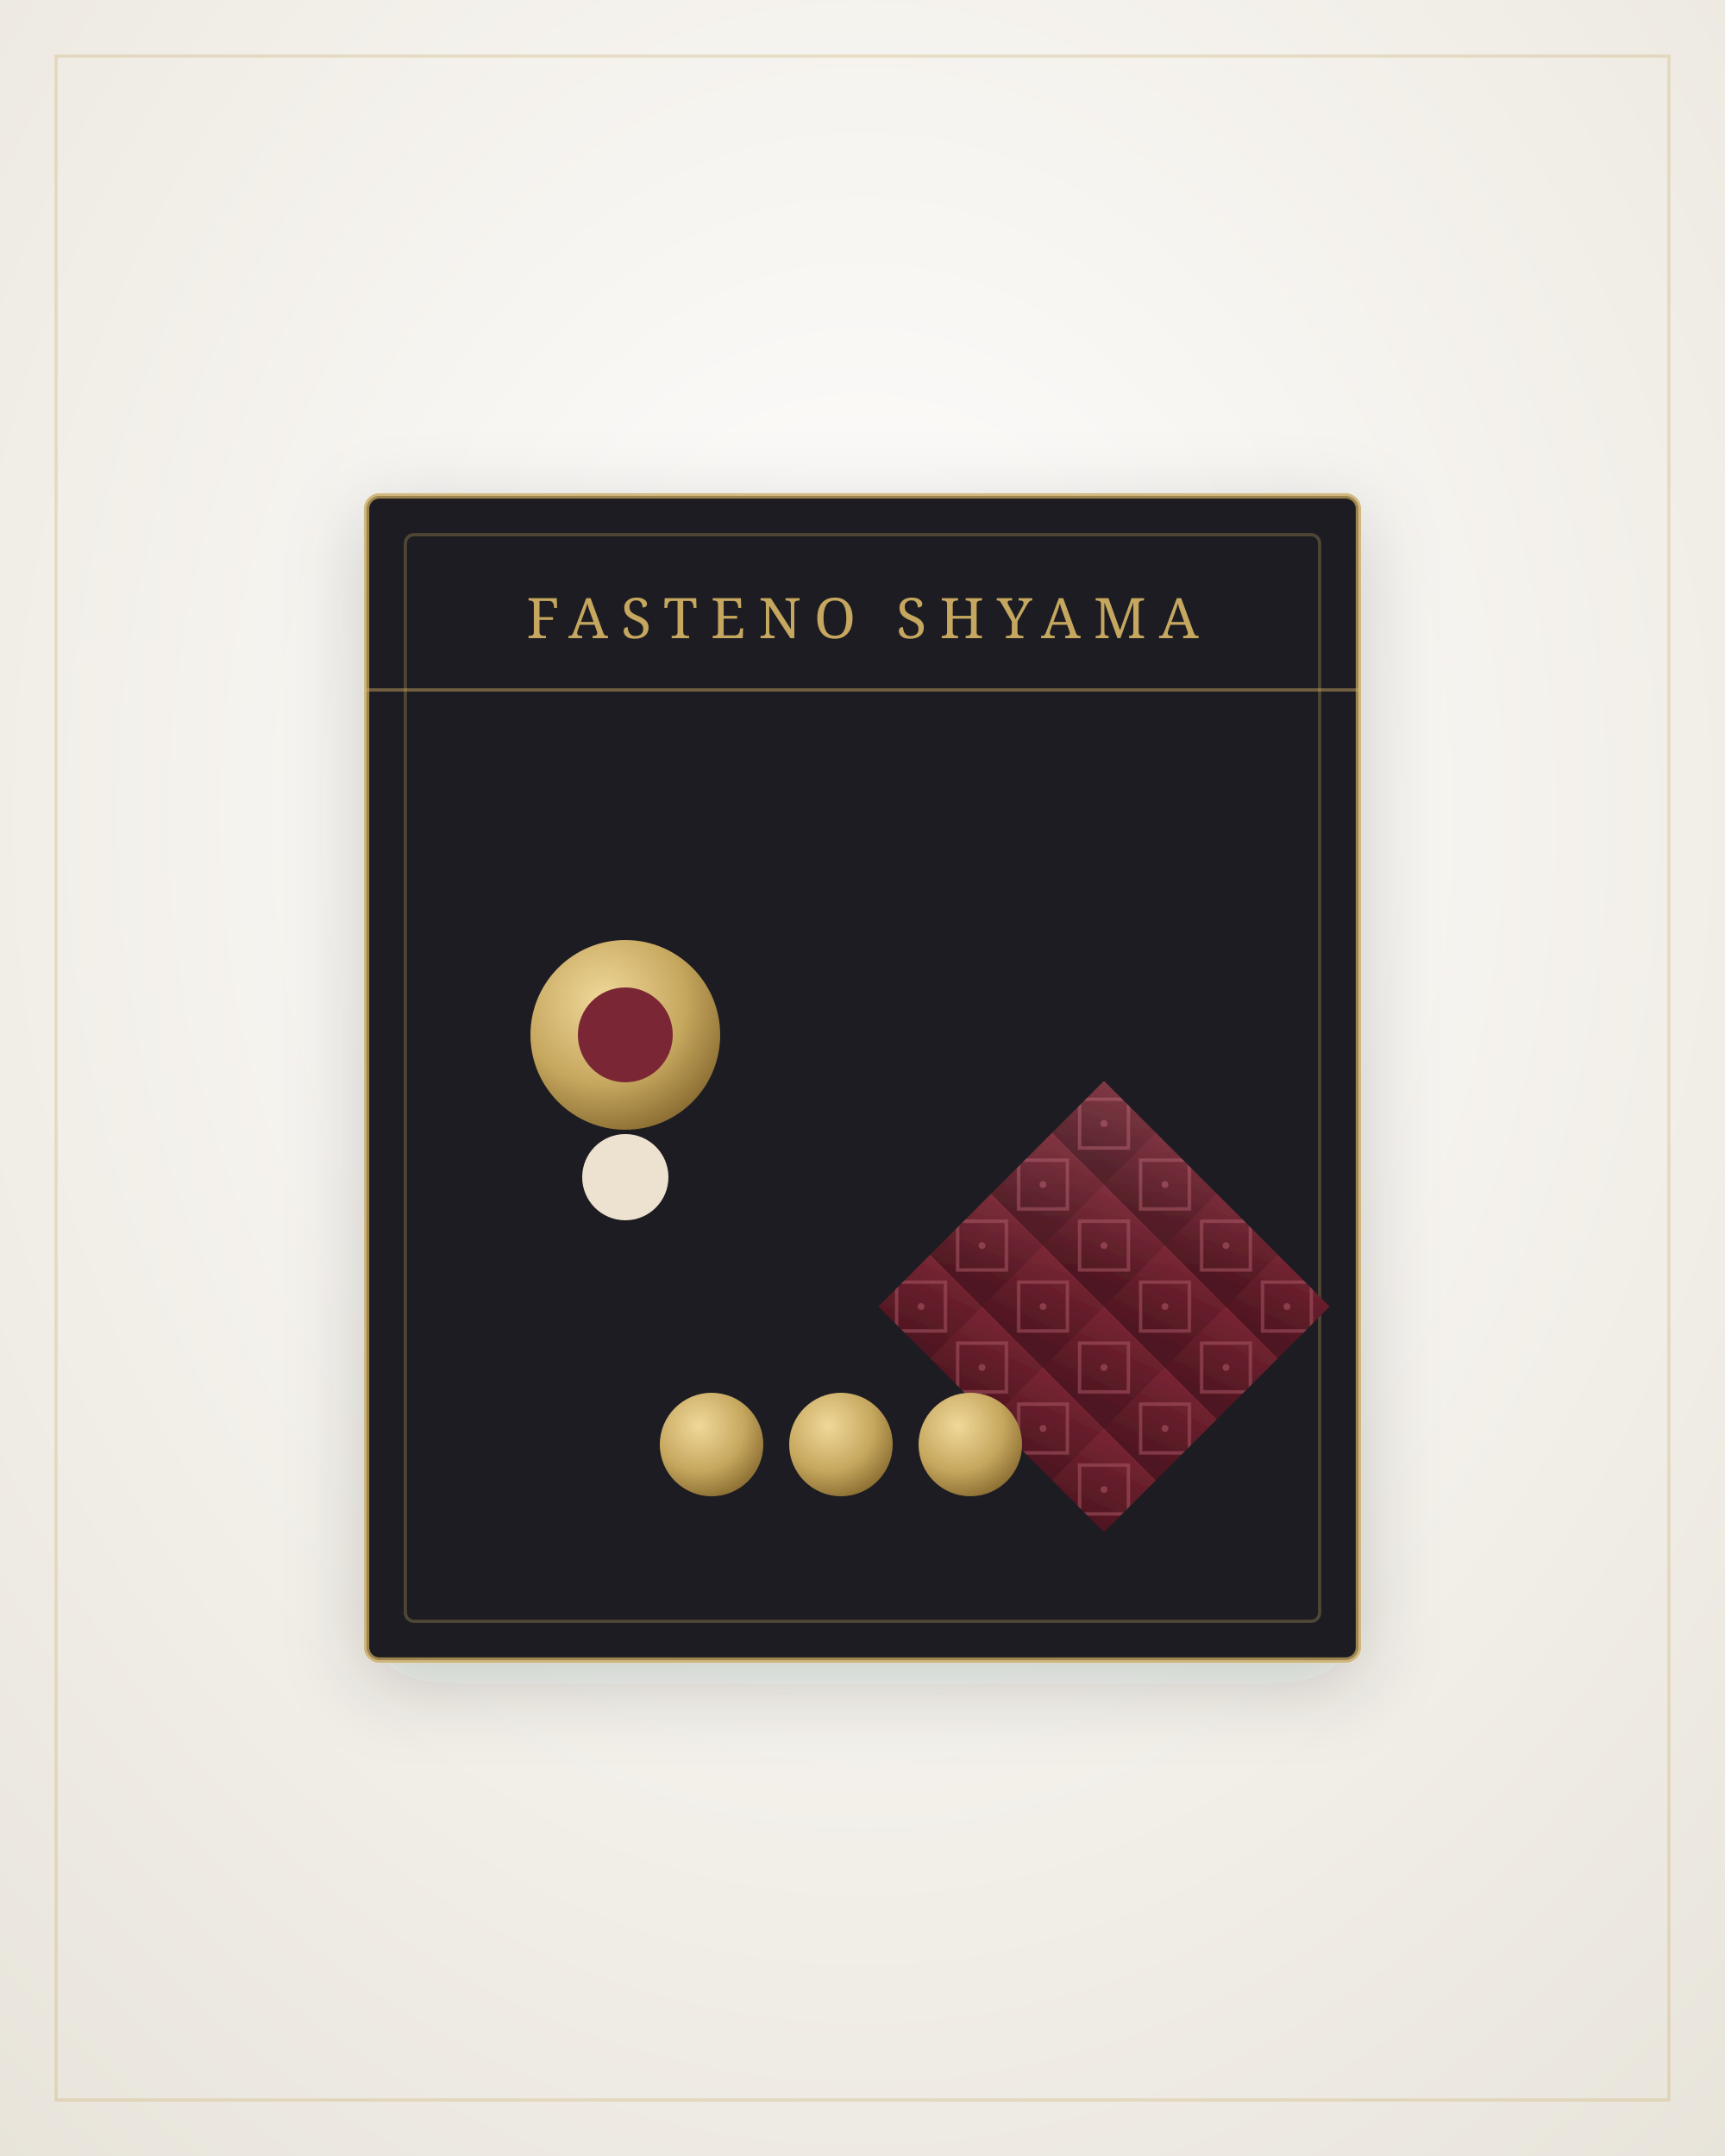
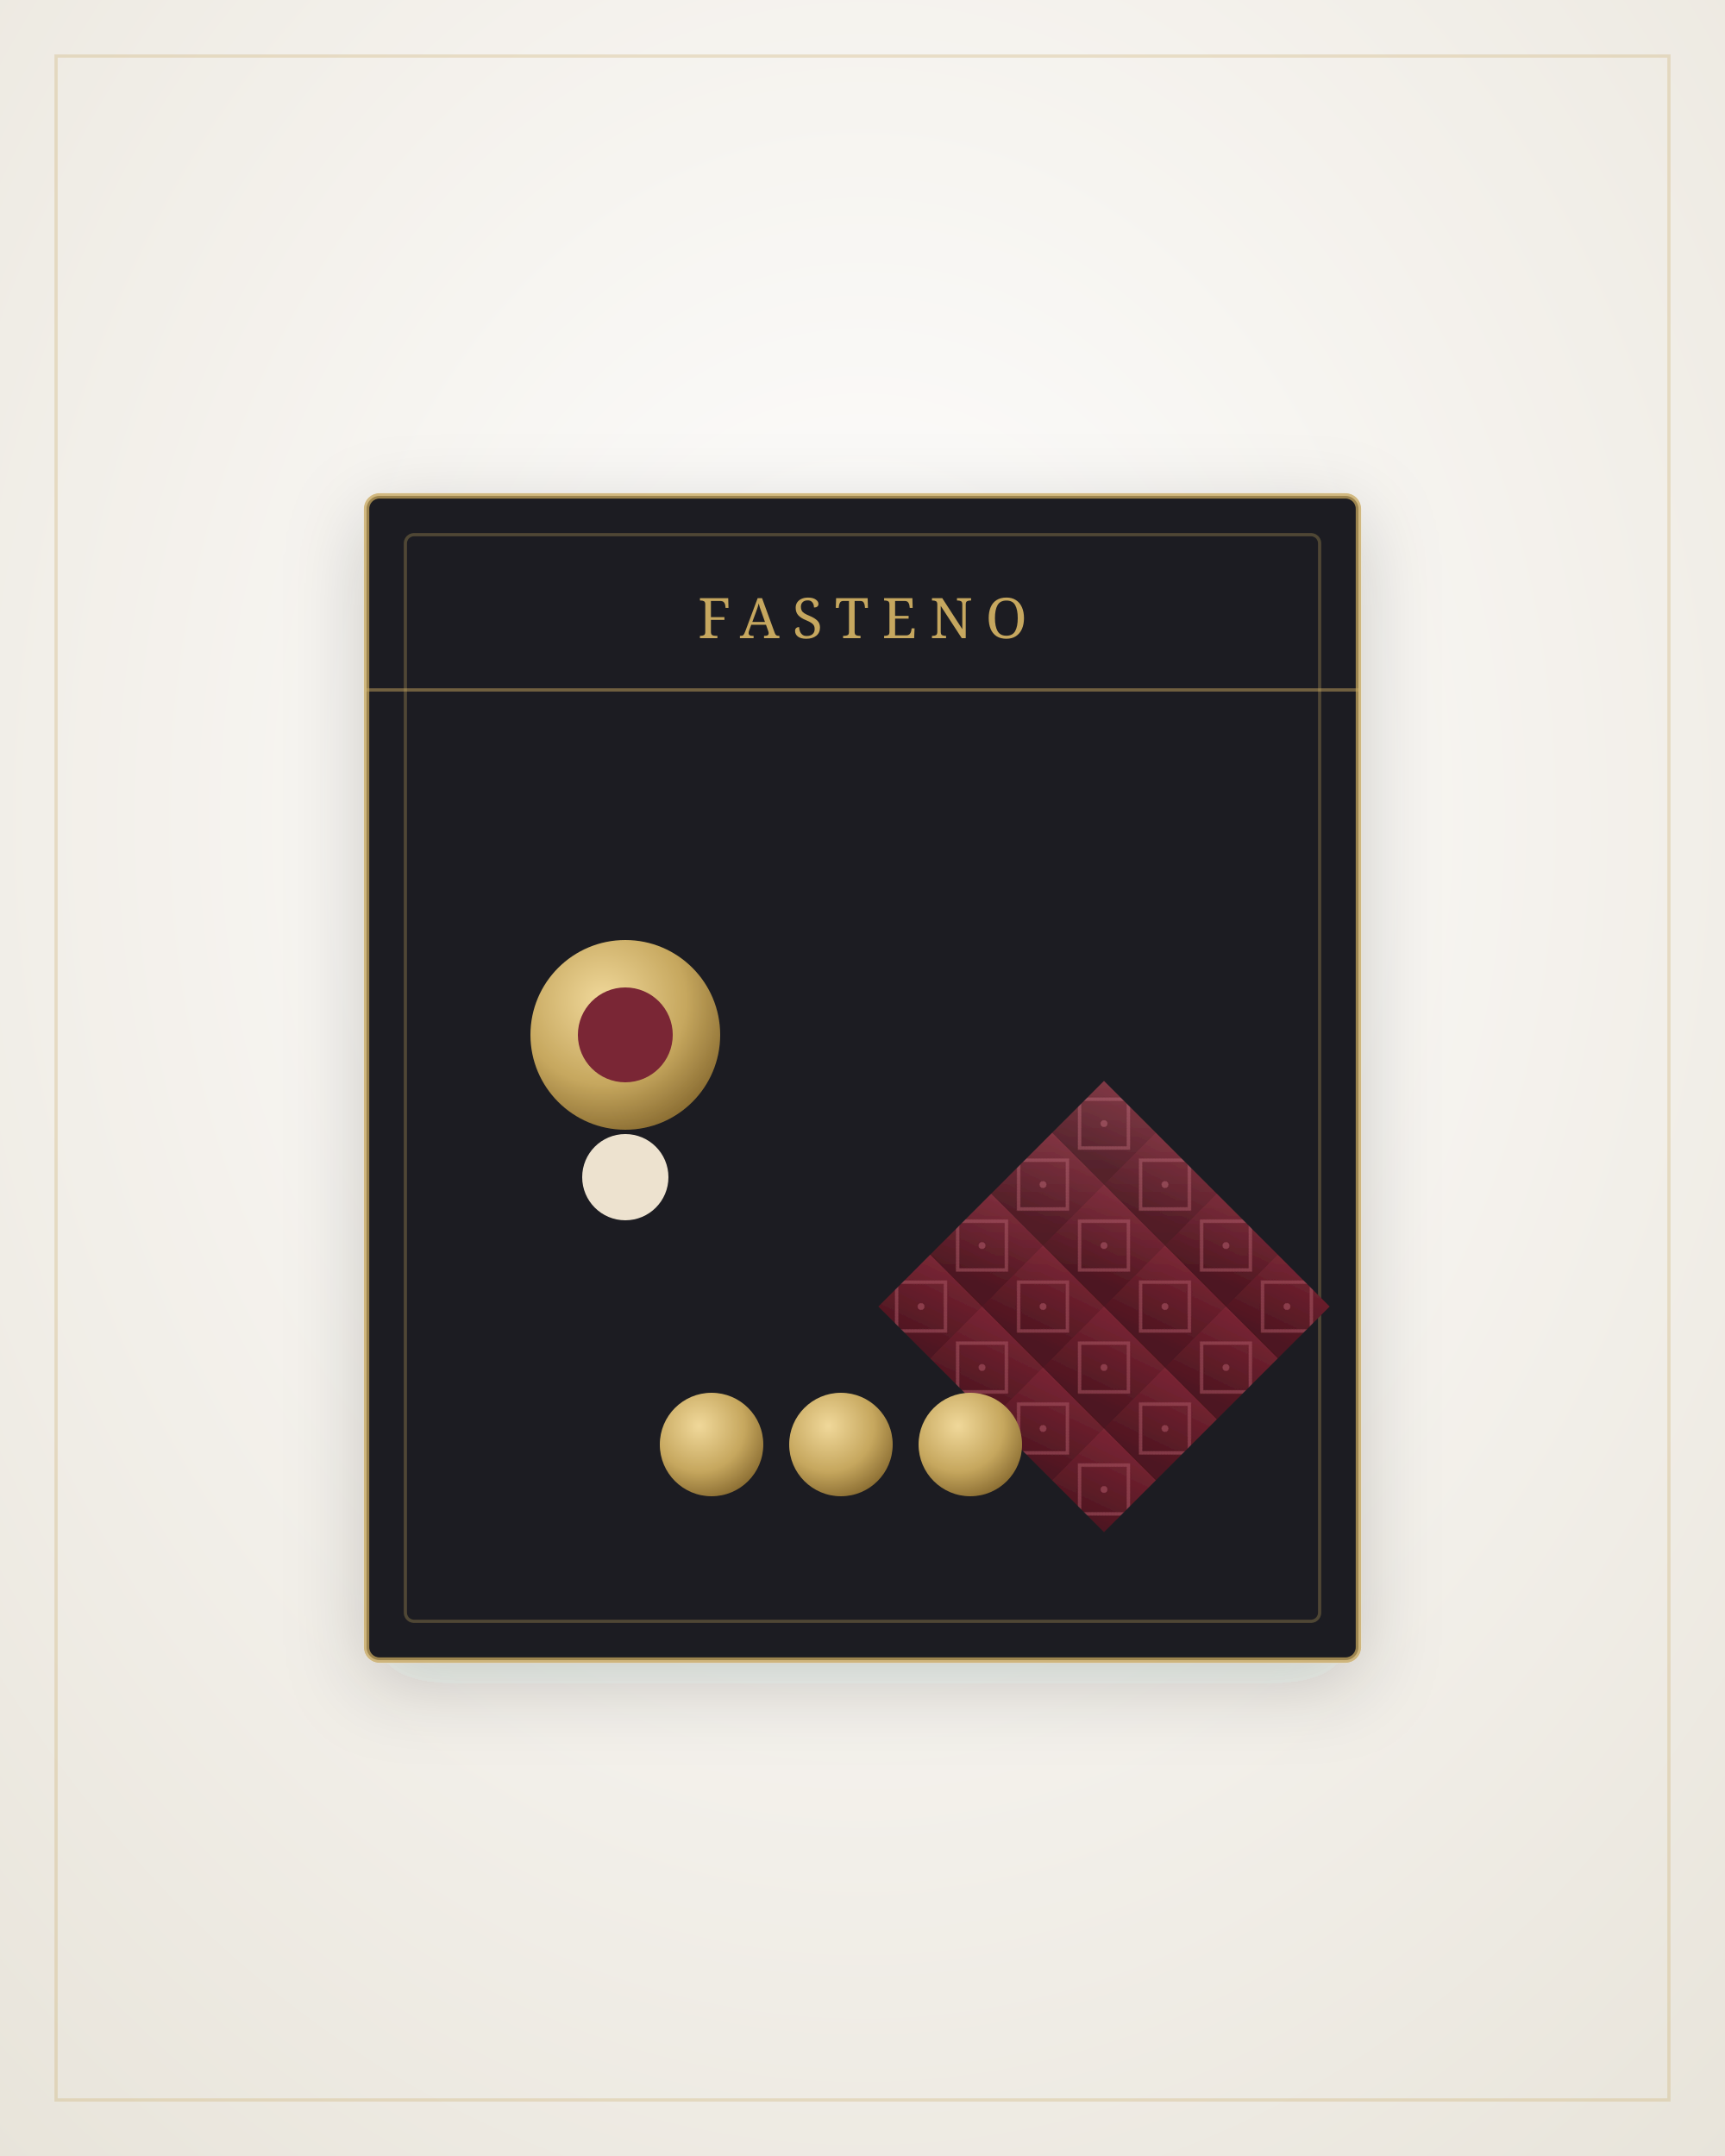
<svg xmlns="http://www.w3.org/2000/svg" viewBox="0 0 800 1000" width="800" height="1000">
  <defs>
    <radialGradient id="bg" cx="50%" cy="38%" r="80%">
      <stop offset="0%" stop-color="#FFFFFF" />
      <stop offset="60%" stop-color="#F2EFE9" />
      <stop offset="100%" stop-color="#E8E4DA" />
    </radialGradient>
    <linearGradient id="sheen" x1="0" y1="0" x2="1" y2="1">
      <stop offset="0%" stop-color="#FFFFFF" stop-opacity="0.10" />
      <stop offset="45%" stop-color="#FFFFFF" stop-opacity="0" />
    </linearGradient>
    <filter id="soft" x="-30%" y="-30%" width="160%" height="160%">
      <feDropShadow dx="0" dy="10" stdDeviation="18" flood-color="#1A1C1C" flood-opacity="0.18" />
    </filter>
    <linearGradient id="fab" x1="0" y1="0" x2="0.35" y2="1">
      <stop offset="0%" stop-color="#7A2534" />
      <stop offset="100%" stop-color="#4D1620" />
    </linearGradient>
    <radialGradient id="met" cx="38%" cy="32%" r="80%">
      <stop offset="0%" stop-color="#F0D89A" />
      <stop offset="55%" stop-color="#C6A75E" />
      <stop offset="100%" stop-color="#7A5D26" />
    </radialGradient>
    <pattern id="pat" width="40" height="40" patternUnits="userSpaceOnUse">
      <rect width="40" height="40" fill="url(#fab)" />
      <path d="M20 4 L36 20 L20 36 L4 20 Z" fill="none" stroke="#a85362" stroke-width="1.6" opacity="0.55" />
      <circle cx="20" cy="20" r="1.6" fill="#a85362" opacity="0.6" />
    </pattern>
  </defs>
  <rect width="800" height="1000" fill="url(#bg)" />
  <rect x="26" y="26" width="748" height="948" fill="none" stroke="#C6A75E" stroke-opacity="0.28" stroke-width="1.5" />
  <g filter="url(#soft)">
    <rect x="170" y="230" width="460" height="540" rx="6" fill="#1D1D22" stroke="#C6A75E" stroke-opacity="0.75" stroke-width="2.5" />
    <rect x="188" y="248" width="424" height="504" rx="4" fill="none" stroke="#C6A75E" stroke-opacity="0.3" stroke-width="1.5" />
    <path d="M170 320 L630 320" stroke="#C6A75E" stroke-opacity="0.5" stroke-width="1.5" />
-     <text x="400" y="296" font-family="Georgia, serif" font-size="26" letter-spacing="6" fill="#C6A75E" text-anchor="middle">FASTENO SHYAMA</text>
+     <text x="400" y="296" font-family="Georgia, serif" font-size="26" letter-spacing="6" fill="#C6A75E" text-anchor="middle">FASTENO</text>
    <g transform="translate(400 540)">
      <g transform="translate(-110 -60)">
        <circle cx="0" cy="0" r="44" fill="url(#met)" />
        <circle cx="0" cy="0" r="22" fill="#7A2534" />
        <circle cx="0" cy="66" r="20" fill="#EDE2CF" />
        <line x1="0" y1="44" x2="0" y2="46" stroke="url(#met)" stroke-width="5" />
      </g>
      <g transform="translate(112 66) rotate(45)">
        <rect x="-74" y="-74" width="148" height="148" fill="url(#pat)" />
        <rect x="-74" y="-74" width="148" height="148" fill="url(#sheen)" />
      </g>
      <g transform="translate(-10 130)">
        <circle cx="-60" cy="0" r="24" fill="url(#met)" />
        <circle cx="0" cy="0" r="24" fill="url(#met)" />
        <circle cx="60" cy="0" r="24" fill="url(#met)" />
      </g>
    </g>
  </g>
</svg>
